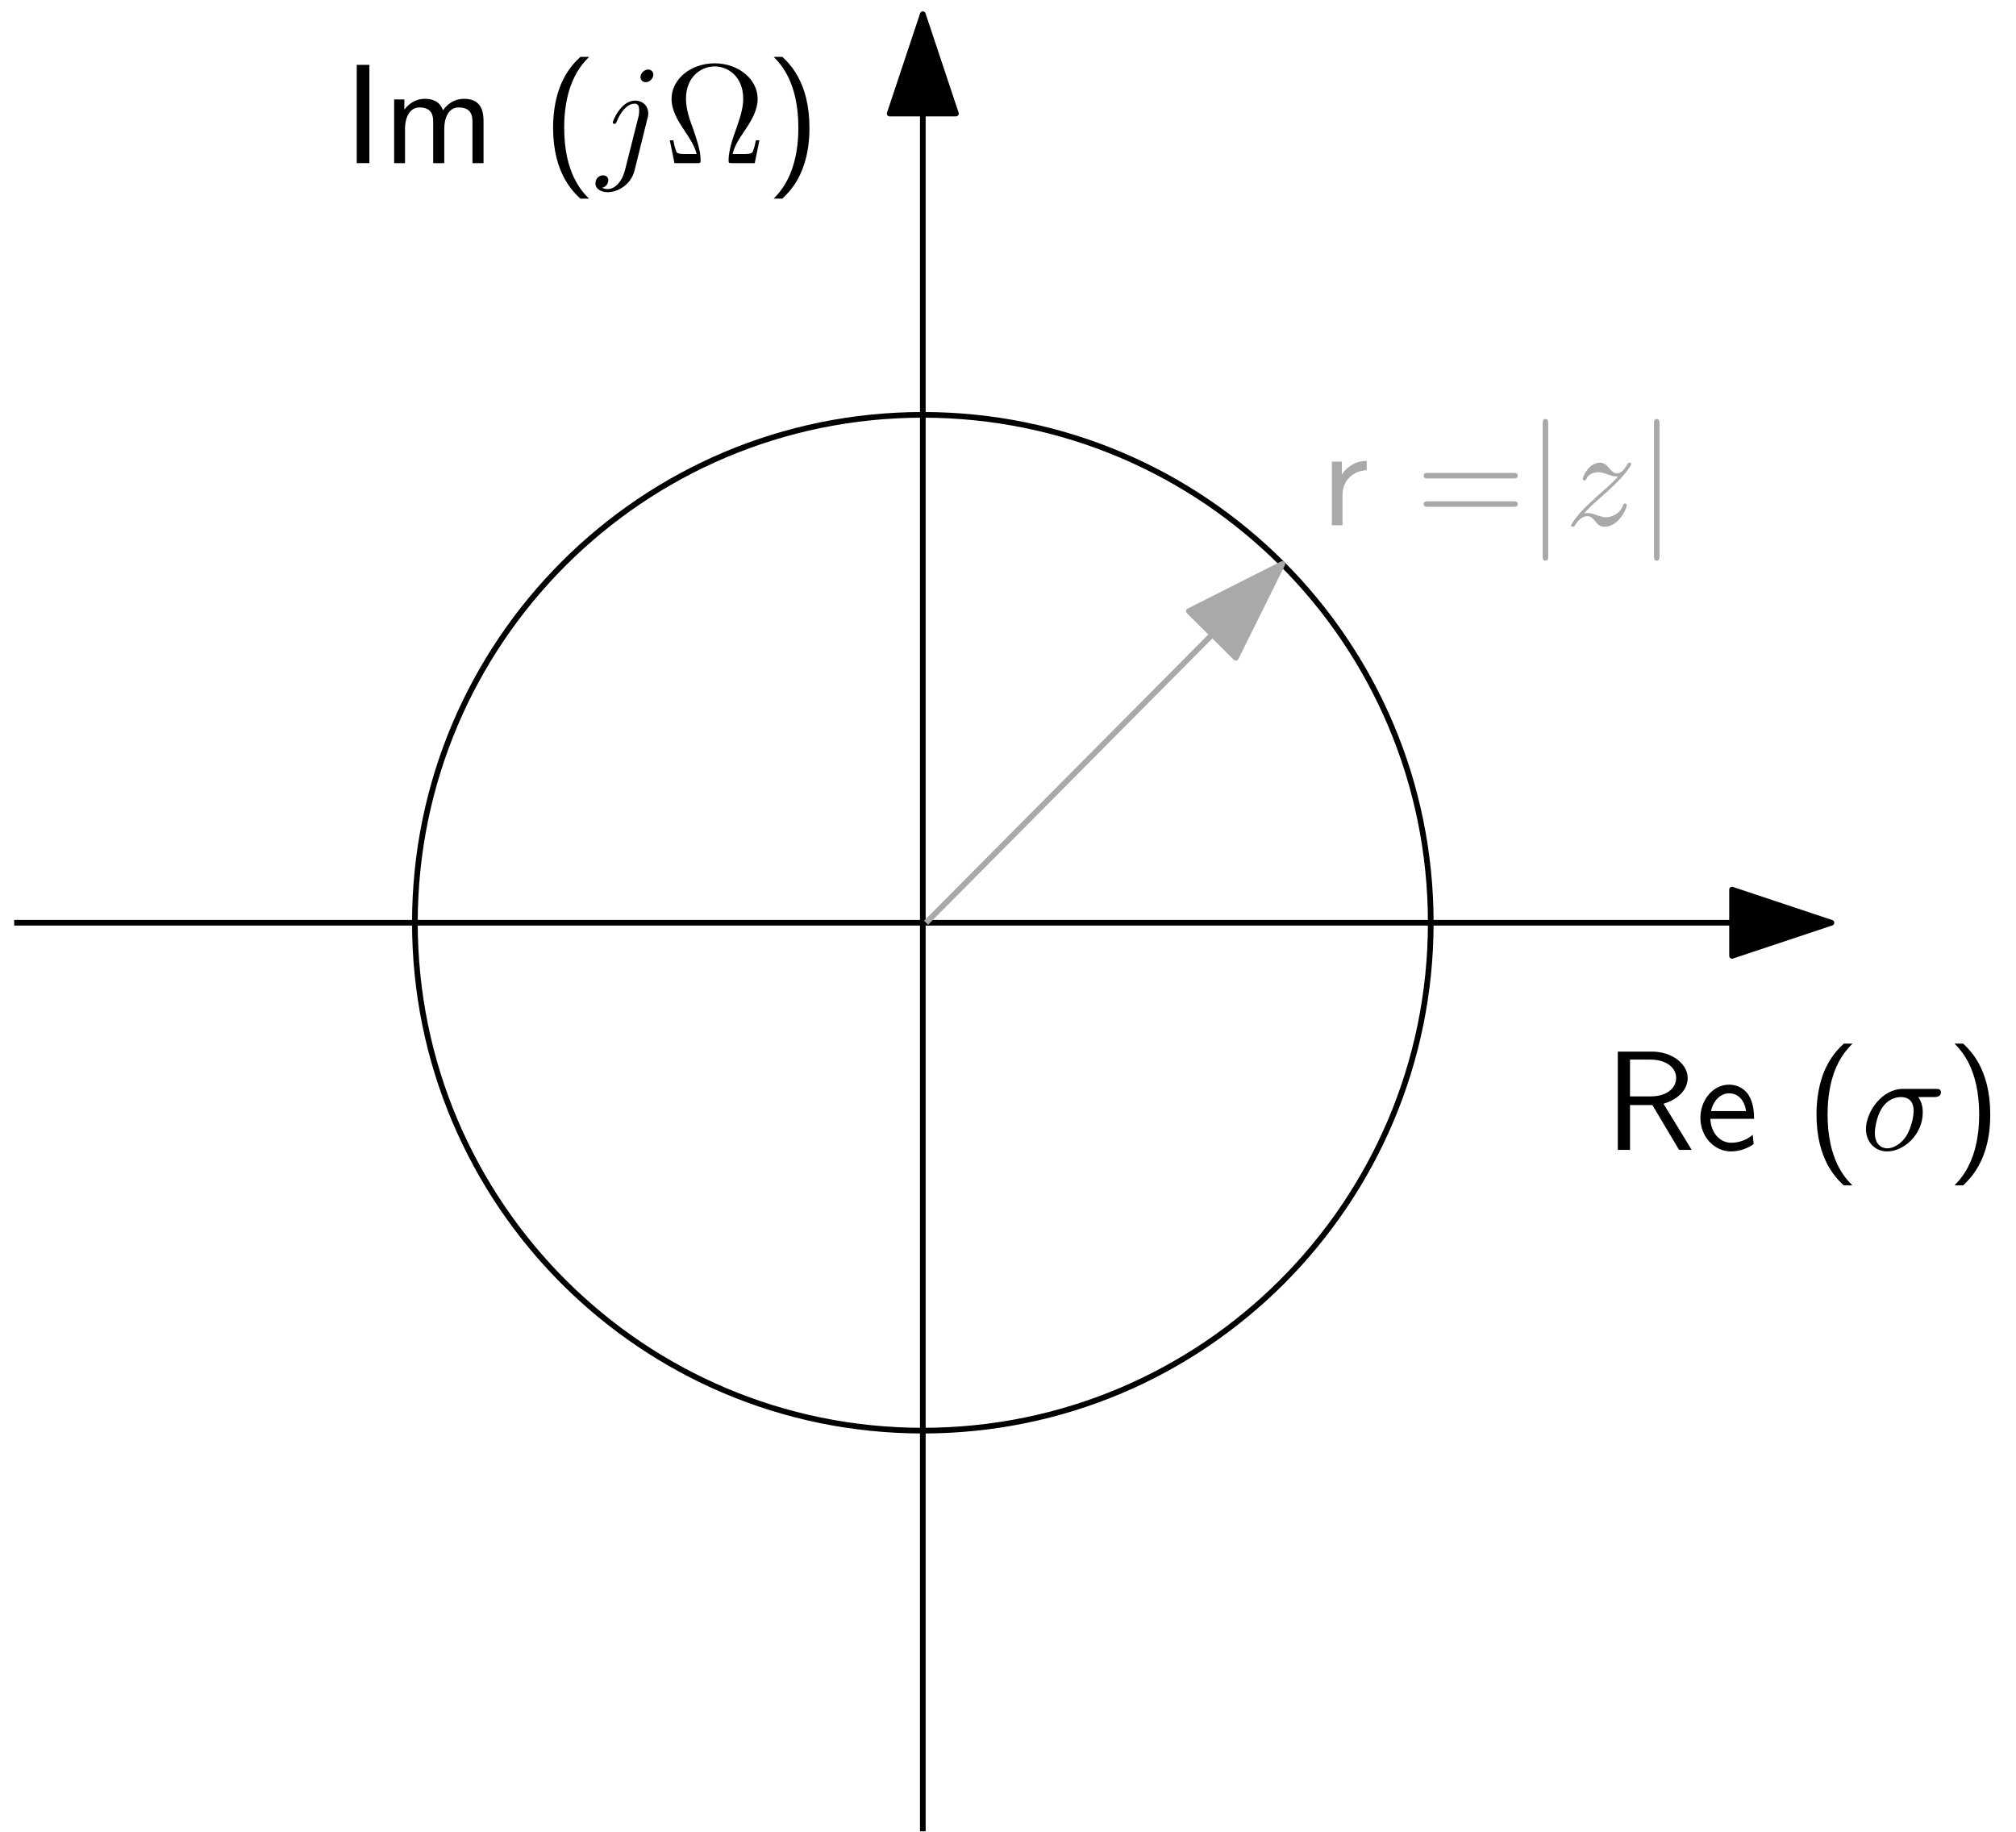
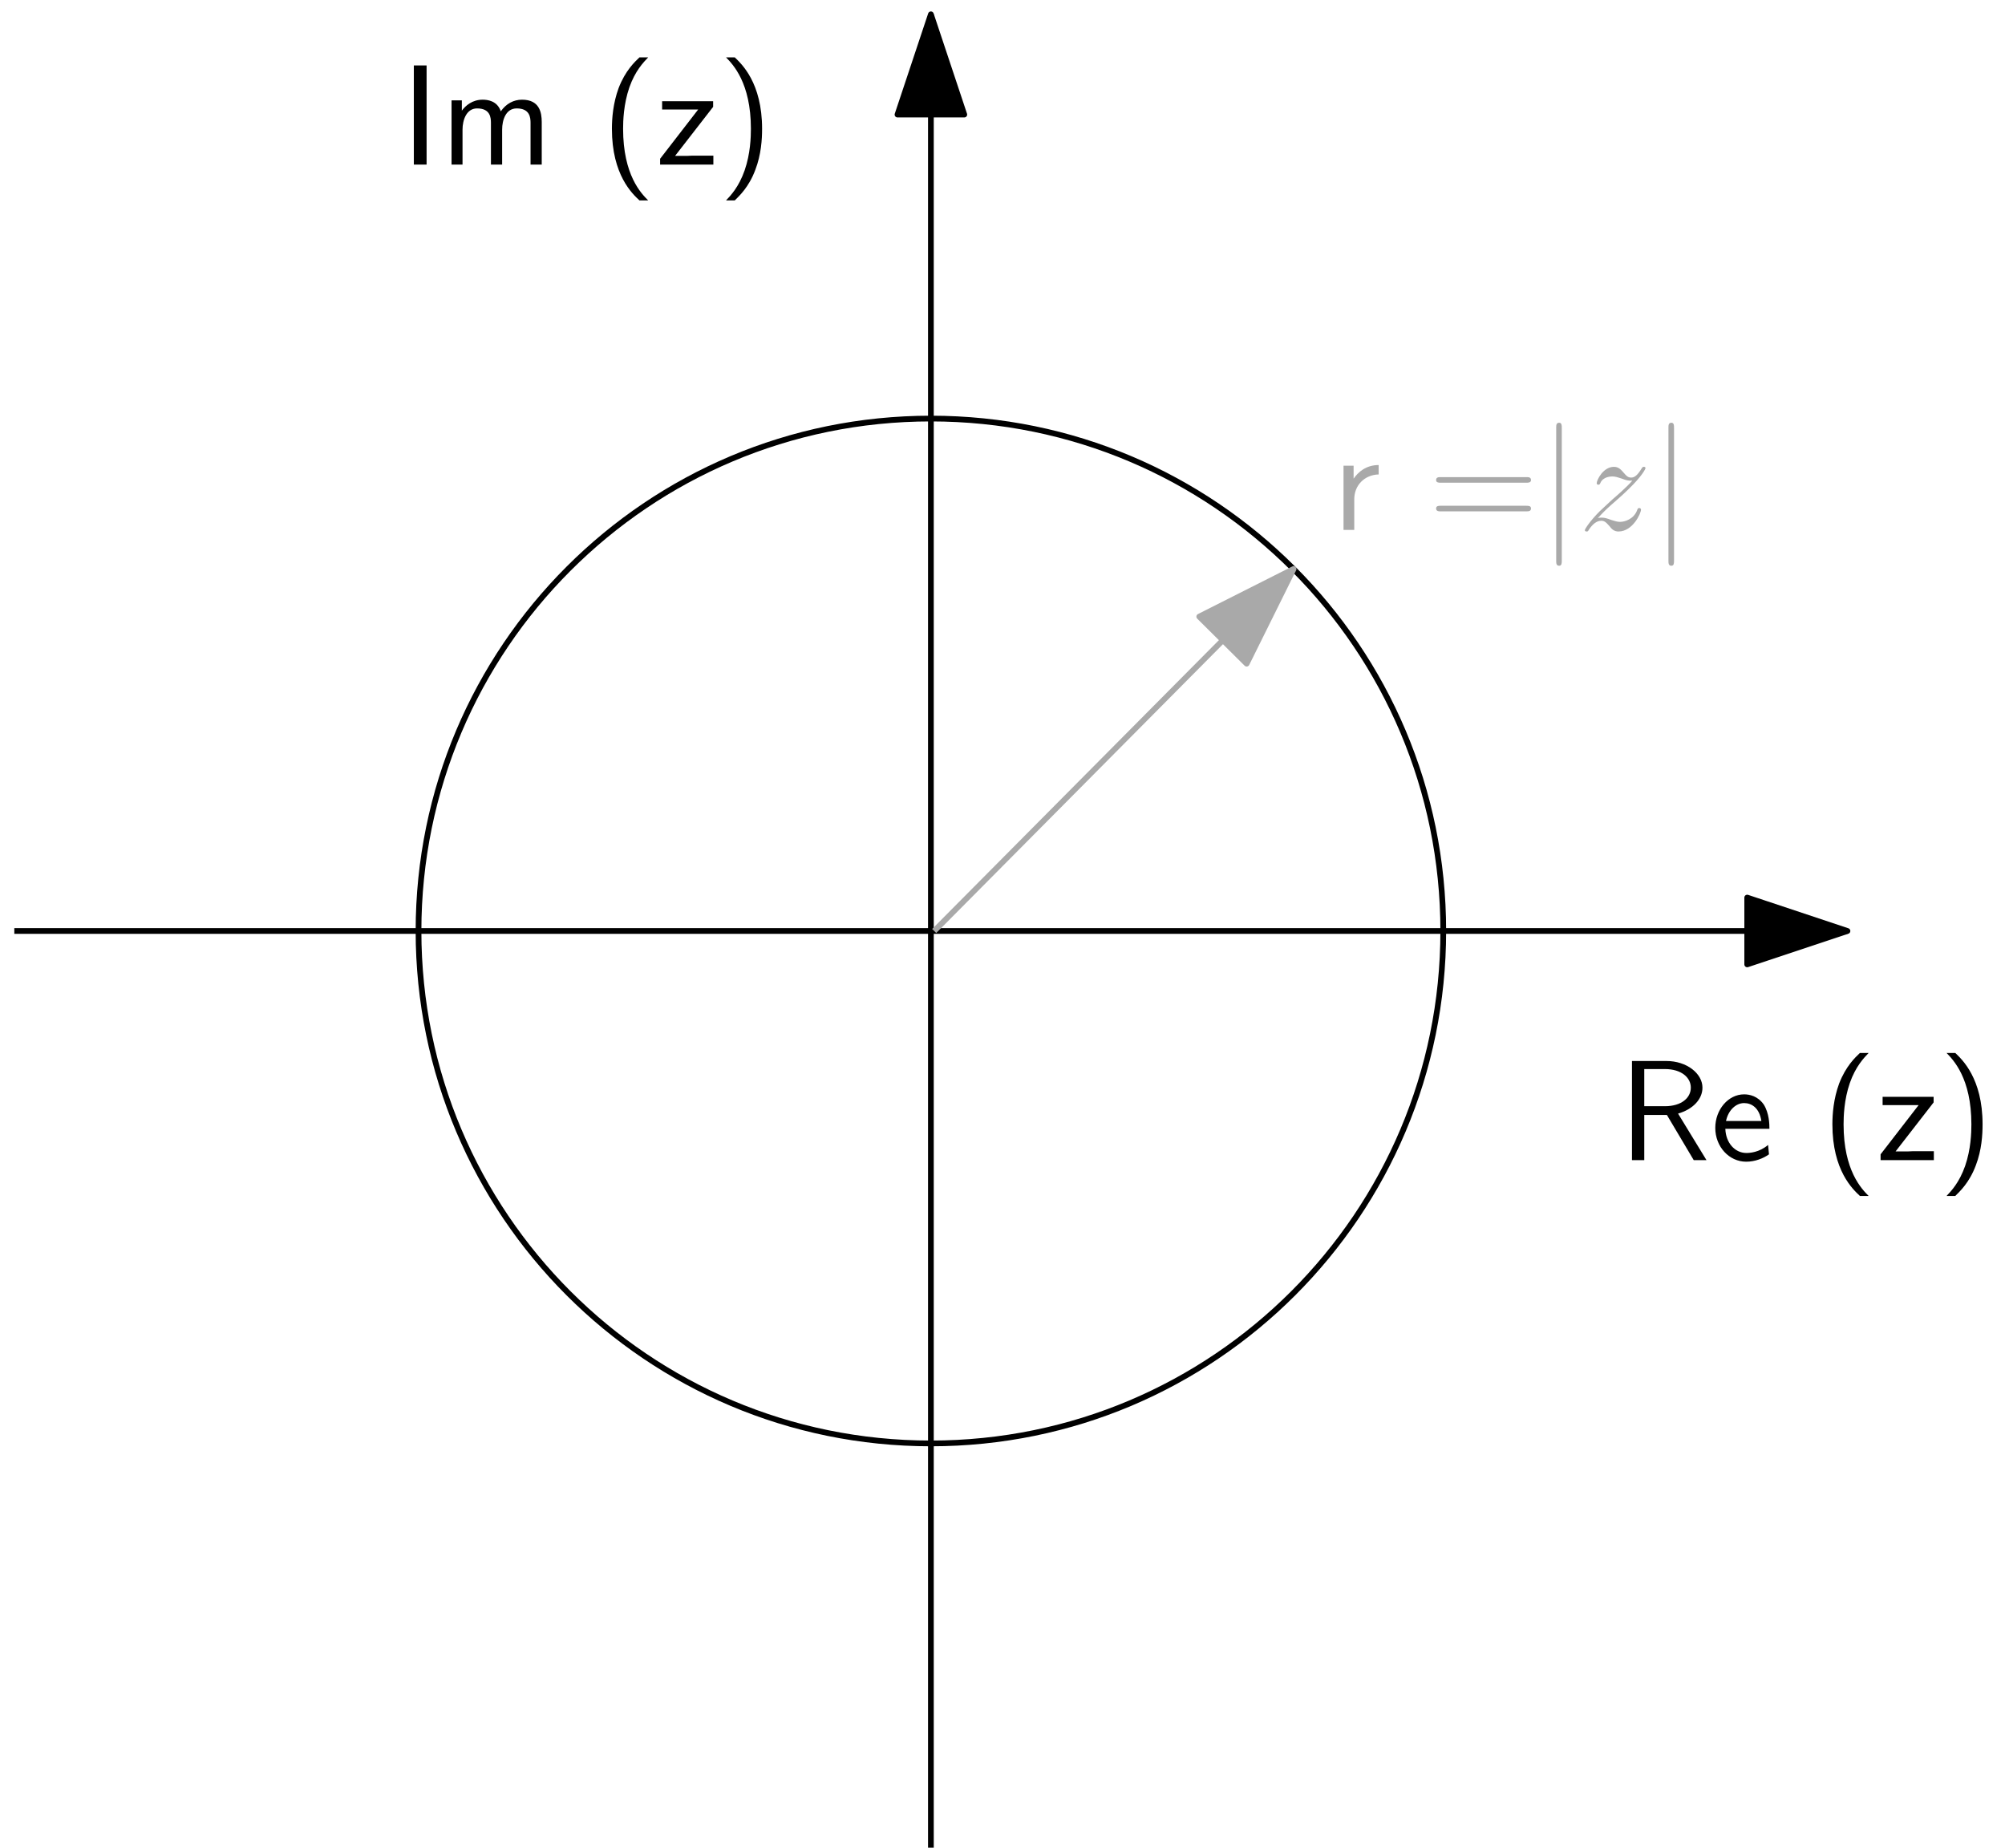
- <svg xmlns="http://www.w3.org/2000/svg" xmlns:xlink="http://www.w3.org/1999/xlink" width="142pt" height="129pt" viewBox="0 0 142 129" version="1.1">
+ <svg xmlns="http://www.w3.org/2000/svg" xmlns:xlink="http://www.w3.org/1999/xlink" width="140pt" height="129pt" viewBox="0 0 140 129" version="1.1">
  <defs>
    <g>
      <symbol overflow="visible" id="glyph0-0">
        <path style="stroke:none;" d="" />
      </symbol>
      <symbol overflow="visible" id="glyph0-1">
        <path style="stroke:none;" d="M 1.828 -6.922 L 0.938 -6.922 L 0.938 0 L 1.828 0 Z M 1.828 -6.922 " />
      </symbol>
      <symbol overflow="visible" id="glyph0-2">
        <path style="stroke:none;" d="M 7.109 -2.969 C 7.109 -3.641 6.953 -4.531 5.734 -4.531 C 5.141 -4.531 4.625 -4.25 4.25 -3.719 C 4 -4.469 3.297 -4.531 2.984 -4.531 C 2.266 -4.531 1.797 -4.125 1.531 -3.766 L 1.531 -4.484 L 0.812 -4.484 L 0.812 0 L 1.578 0 L 1.578 -2.438 C 1.578 -3.125 1.859 -3.922 2.594 -3.922 C 3.516 -3.922 3.562 -3.281 3.562 -2.906 L 3.562 0 L 4.344 0 L 4.344 -2.438 C 4.344 -3.125 4.609 -3.922 5.359 -3.922 C 6.281 -3.922 6.328 -3.281 6.328 -2.906 L 6.328 0 L 7.109 0 Z M 7.109 -2.969 " />
      </symbol>
      <symbol overflow="visible" id="glyph0-3">
        <path style="stroke:none;" d="M 2.703 -7.484 C 2.375 -7.172 1.719 -6.562 1.25 -5.344 C 0.859 -4.281 0.781 -3.219 0.781 -2.5 C 0.781 0.734 2.219 2.047 2.703 2.5 L 3.312 2.5 C 2.828 2.016 1.562 0.734 1.562 -2.5 C 1.562 -3.047 1.594 -4.219 2 -5.391 C 2.406 -6.547 2.984 -7.141 3.312 -7.484 Z M 2.703 -7.484 " />
      </symbol>
      <symbol overflow="visible" id="glyph0-4">
+         <path style="stroke:none;" d="M 3.984 -4.031 L 3.984 -4.422 L 0.422 -4.422 L 0.422 -3.844 L 1.797 -3.844 C 1.922 -3.844 2.047 -3.844 2.156 -3.844 L 2.938 -3.844 L 0.281 -0.406 L 0.281 0 L 4 0 L 4 -0.625 L 2.547 -0.625 C 2.422 -0.625 2.297 -0.609 2.188 -0.609 L 1.328 -0.609 Z M 3.984 -4.031 " />
+       </symbol>
+       <symbol overflow="visible" id="glyph0-5">
+         <path style="stroke:none;" d="M 1.172 2.5 C 1.484 2.188 2.156 1.578 2.609 0.359 C 3.016 -0.703 3.078 -1.766 3.078 -2.5 C 3.078 -5.719 1.641 -7.031 1.172 -7.484 L 0.562 -7.484 C 1.031 -7 2.297 -5.719 2.297 -2.5 C 2.297 -1.938 2.266 -0.766 1.859 0.406 C 1.453 1.562 0.891 2.156 0.562 2.5 Z M 1.172 2.5 " />
+       </symbol>
+       <symbol overflow="visible" id="glyph0-6">
        <path style="stroke:none;" d="M 4.172 -3.25 C 5.203 -3.547 5.875 -4.25 5.875 -5.062 C 5.875 -6.047 4.781 -6.922 3.359 -6.922 L 0.953 -6.922 L 0.953 0 L 1.812 0 L 1.812 -3.156 L 3.391 -3.156 L 5.266 0 L 6.156 0 Z M 1.812 -3.766 L 1.812 -6.359 L 3.25 -6.359 C 4.406 -6.359 5.062 -5.766 5.062 -5.062 C 5.062 -4.359 4.422 -3.766 3.25 -3.766 Z M 1.812 -3.766 " />
      </symbol>
-       <symbol overflow="visible" id="glyph0-5">
+       <symbol overflow="visible" id="glyph0-7">
        <path style="stroke:none;" d="M 4.125 -2.188 C 4.125 -2.516 4.109 -3.266 3.734 -3.875 C 3.312 -4.484 2.719 -4.594 2.359 -4.594 C 1.25 -4.594 0.344 -3.531 0.344 -2.25 C 0.344 -0.938 1.312 0.109 2.5 0.109 C 3.125 0.109 3.703 -0.125 4.094 -0.406 L 4.031 -1.062 C 3.406 -0.531 2.734 -0.5 2.516 -0.5 C 1.719 -0.5 1.078 -1.203 1.047 -2.188 Z M 1.094 -2.734 C 1.25 -3.484 1.781 -3.984 2.359 -3.984 C 2.875 -3.984 3.422 -3.656 3.562 -2.734 Z M 1.094 -2.734 " />
      </symbol>
-       <symbol overflow="visible" id="glyph0-6">
+       <symbol overflow="visible" id="glyph0-8">
        <path style="stroke:none;" d="M 1.562 -2.141 C 1.562 -3.125 2.281 -3.844 3.266 -3.875 L 3.266 -4.531 C 2.375 -4.531 1.828 -4.031 1.516 -3.578 L 1.516 -4.484 L 0.812 -4.484 L 0.812 0 L 1.562 0 Z M 1.562 -2.141 " />
      </symbol>
-       <symbol overflow="visible" id="glyph0-7">
+       <symbol overflow="visible" id="glyph0-9">
        <path style="stroke:none;" d="M 6.844 -3.297 C 7 -3.297 7.188 -3.297 7.188 -3.484 C 7.188 -3.688 7 -3.688 6.859 -3.688 L 0.891 -3.688 C 0.75 -3.688 0.562 -3.688 0.562 -3.484 C 0.562 -3.297 0.75 -3.297 0.891 -3.297 Z M 6.859 -1.297 C 7 -1.297 7.188 -1.297 7.188 -1.5 C 7.188 -1.688 7 -1.688 6.844 -1.688 L 0.891 -1.688 C 0.75 -1.688 0.562 -1.688 0.562 -1.5 C 0.562 -1.297 0.75 -1.297 0.891 -1.297 Z M 6.859 -1.297 " />
      </symbol>
      <symbol overflow="visible" id="glyph1-0">
        <path style="stroke:none;" d="" />
      </symbol>
      <symbol overflow="visible" id="glyph1-1">
-         <path style="stroke:none;" d="M 3.953 -6.234 C 3.953 -6.422 3.812 -6.594 3.578 -6.594 C 3.344 -6.594 3.047 -6.359 3.047 -6.062 C 3.047 -5.859 3.188 -5.703 3.422 -5.703 C 3.688 -5.703 3.953 -5.969 3.953 -6.234 Z M 1.953 0.5 C 1.766 1.25 1.281 1.828 0.734 1.828 C 0.672 1.828 0.516 1.828 0.344 1.734 C 0.641 1.672 0.781 1.406 0.781 1.203 C 0.781 1.047 0.672 0.859 0.406 0.859 C 0.156 0.859 -0.125 1.062 -0.125 1.422 C -0.125 1.828 0.266 2.047 0.75 2.047 C 1.453 2.047 2.375 1.516 2.625 0.531 L 3.531 -3.125 C 3.594 -3.312 3.594 -3.453 3.594 -3.484 C 3.594 -4.062 3.172 -4.406 2.672 -4.406 C 1.656 -4.406 1.094 -2.953 1.094 -2.875 C 1.094 -2.766 1.188 -2.766 1.203 -2.766 C 1.297 -2.766 1.312 -2.781 1.391 -2.969 C 1.641 -3.578 2.094 -4.188 2.641 -4.188 C 2.781 -4.188 2.953 -4.141 2.953 -3.734 C 2.953 -3.5 2.938 -3.391 2.891 -3.219 Z M 1.953 0.5 " />
+         <path style="stroke:none;" d="M 1.578 -7.125 C 1.578 -7.297 1.578 -7.484 1.391 -7.484 C 1.188 -7.484 1.188 -7.297 1.188 -7.125 L 1.188 2.141 C 1.188 2.312 1.188 2.5 1.391 2.5 C 1.578 2.5 1.578 2.312 1.578 2.141 Z M 1.578 -7.125 " />
      </symbol>
      <symbol overflow="visible" id="glyph2-0">
        <path style="stroke:none;" d="" />
      </symbol>
      <symbol overflow="visible" id="glyph2-1">
-         <path style="stroke:none;" d="M 6.75 -1.609 L 6.5 -1.609 C 6.453 -1.359 6.406 -1.125 6.312 -0.891 C 6.266 -0.734 6.234 -0.641 5.656 -0.641 L 4.859 -0.641 C 5 -1.203 5.297 -1.688 5.75 -2.344 C 6.219 -3.047 6.625 -3.734 6.625 -4.531 C 6.625 -5.906 5.281 -7.031 3.594 -7.031 C 1.891 -7.031 0.562 -5.891 0.562 -4.531 C 0.562 -3.734 0.969 -3.047 1.438 -2.344 C 1.875 -1.688 2.188 -1.203 2.328 -0.641 L 1.531 -0.641 C 0.953 -0.641 0.922 -0.734 0.875 -0.875 C 0.781 -1.109 0.734 -1.359 0.688 -1.609 L 0.438 -1.609 L 0.766 0 L 2.359 0 C 2.578 0 2.609 0 2.609 -0.203 C 2.609 -0.906 2.297 -1.781 2.078 -2.422 C 1.859 -3 1.578 -3.781 1.578 -4.531 C 1.578 -6.125 2.688 -6.812 3.594 -6.812 C 4.547 -6.812 5.609 -6.094 5.609 -4.531 C 5.609 -3.781 5.328 -3.031 5.047 -2.219 C 4.891 -1.797 4.578 -0.891 4.578 -0.203 C 4.578 0 4.609 0 4.828 0 L 6.422 0 Z M 6.75 -1.609 " />
+         <path style="stroke:none;" d="M 1.328 -0.828 C 1.859 -1.406 2.156 -1.656 2.516 -1.969 C 2.516 -1.969 3.125 -2.5 3.484 -2.859 C 4.438 -3.781 4.656 -4.266 4.656 -4.312 C 4.656 -4.406 4.562 -4.406 4.547 -4.406 C 4.469 -4.406 4.453 -4.391 4.391 -4.297 C 4.094 -3.812 3.891 -3.656 3.656 -3.656 C 3.406 -3.656 3.297 -3.812 3.141 -3.984 C 2.953 -4.203 2.781 -4.406 2.453 -4.406 C 1.703 -4.406 1.25 -3.484 1.25 -3.266 C 1.25 -3.219 1.281 -3.156 1.359 -3.156 C 1.453 -3.156 1.469 -3.203 1.5 -3.266 C 1.688 -3.734 2.266 -3.734 2.344 -3.734 C 2.547 -3.734 2.734 -3.672 2.969 -3.594 C 3.375 -3.438 3.484 -3.438 3.734 -3.438 C 3.375 -3.016 2.547 -2.297 2.359 -2.141 L 1.453 -1.297 C 0.781 -0.625 0.422 -0.062 0.422 0.016 C 0.422 0.109 0.531 0.109 0.547 0.109 C 0.625 0.109 0.641 0.094 0.703 -0.016 C 0.938 -0.375 1.234 -0.641 1.562 -0.641 C 1.781 -0.641 1.891 -0.547 2.141 -0.266 C 2.297 -0.047 2.484 0.109 2.766 0.109 C 3.766 0.109 4.344 -1.156 4.344 -1.422 C 4.344 -1.469 4.297 -1.531 4.219 -1.531 C 4.125 -1.531 4.109 -1.469 4.078 -1.391 C 3.844 -0.75 3.203 -0.562 2.875 -0.562 C 2.688 -0.562 2.5 -0.625 2.297 -0.688 C 1.953 -0.812 1.797 -0.859 1.594 -0.859 C 1.578 -0.859 1.422 -0.859 1.328 -0.828 Z M 1.328 -0.828 " />
      </symbol>
      <symbol overflow="visible" id="glyph3-0">
        <path style="stroke:none;" d="" />
      </symbol>
      <symbol overflow="visible" id="glyph3-1">
-         <path style="stroke:none;" d="M 1.172 2.5 C 1.484 2.188 2.156 1.578 2.609 0.359 C 3.016 -0.703 3.078 -1.766 3.078 -2.5 C 3.078 -5.719 1.641 -7.031 1.172 -7.484 L 0.562 -7.484 C 1.031 -7 2.297 -5.719 2.297 -2.5 C 2.297 -1.938 2.266 -0.766 1.859 0.406 C 1.453 1.562 0.891 2.156 0.562 2.5 Z M 1.172 2.5 " />
-       </symbol>
-       <symbol overflow="visible" id="glyph4-0">
-         <path style="stroke:none;" d="" />
-       </symbol>
-       <symbol overflow="visible" id="glyph4-1">
-         <path style="stroke:none;" d="M 5.156 -3.719 C 5.297 -3.719 5.656 -3.719 5.656 -4.062 C 5.656 -4.297 5.438 -4.297 5.266 -4.297 L 2.984 -4.297 C 1.484 -4.297 0.375 -2.656 0.375 -1.469 C 0.375 -0.594 0.969 0.109 1.875 0.109 C 3.047 0.109 4.375 -1.094 4.375 -2.625 C 4.375 -2.797 4.375 -3.281 4.062 -3.719 Z M 1.891 -0.109 C 1.391 -0.109 1 -0.469 1 -1.188 C 1 -1.484 1.109 -2.297 1.469 -2.891 C 1.891 -3.578 2.484 -3.719 2.828 -3.719 C 3.656 -3.719 3.734 -3.062 3.734 -2.75 C 3.734 -2.281 3.531 -1.469 3.203 -0.953 C 2.812 -0.375 2.266 -0.109 1.891 -0.109 Z M 1.891 -0.109 " />
-       </symbol>
-       <symbol overflow="visible" id="glyph5-0">
-         <path style="stroke:none;" d="" />
-       </symbol>
-       <symbol overflow="visible" id="glyph5-1">
-         <path style="stroke:none;" d="M 1.172 2.5 C 1.484 2.188 2.156 1.578 2.609 0.359 C 3.016 -0.703 3.078 -1.766 3.078 -2.5 C 3.078 -5.719 1.641 -7.031 1.172 -7.484 L 0.562 -7.484 C 1.031 -7 2.297 -5.719 2.297 -2.5 C 2.297 -1.938 2.266 -0.766 1.859 0.406 C 1.453 1.562 0.891 2.156 0.562 2.5 Z M 1.172 2.5 " />
-       </symbol>
-       <symbol overflow="visible" id="glyph6-0">
-         <path style="stroke:none;" d="" />
-       </symbol>
-       <symbol overflow="visible" id="glyph6-1">
-         <path style="stroke:none;" d="M 1.578 -7.125 C 1.578 -7.297 1.578 -7.484 1.391 -7.484 C 1.188 -7.484 1.188 -7.297 1.188 -7.125 L 1.188 2.141 C 1.188 2.312 1.188 2.5 1.391 2.5 C 1.578 2.5 1.578 2.312 1.578 2.141 Z M 1.578 -7.125 " />
-       </symbol>
-       <symbol overflow="visible" id="glyph7-0">
-         <path style="stroke:none;" d="" />
-       </symbol>
-       <symbol overflow="visible" id="glyph7-1">
-         <path style="stroke:none;" d="M 1.328 -0.828 C 1.859 -1.406 2.156 -1.656 2.516 -1.969 C 2.516 -1.969 3.125 -2.5 3.484 -2.859 C 4.438 -3.781 4.656 -4.266 4.656 -4.312 C 4.656 -4.406 4.562 -4.406 4.547 -4.406 C 4.469 -4.406 4.453 -4.391 4.391 -4.297 C 4.094 -3.812 3.891 -3.656 3.656 -3.656 C 3.406 -3.656 3.297 -3.812 3.141 -3.984 C 2.953 -4.203 2.781 -4.406 2.453 -4.406 C 1.703 -4.406 1.25 -3.484 1.25 -3.266 C 1.25 -3.219 1.281 -3.156 1.359 -3.156 C 1.453 -3.156 1.469 -3.203 1.5 -3.266 C 1.688 -3.734 2.266 -3.734 2.344 -3.734 C 2.547 -3.734 2.734 -3.672 2.969 -3.594 C 3.375 -3.438 3.484 -3.438 3.734 -3.438 C 3.375 -3.016 2.547 -2.297 2.359 -2.141 L 1.453 -1.297 C 0.781 -0.625 0.422 -0.062 0.422 0.016 C 0.422 0.109 0.531 0.109 0.547 0.109 C 0.625 0.109 0.641 0.094 0.703 -0.016 C 0.938 -0.375 1.234 -0.641 1.562 -0.641 C 1.781 -0.641 1.891 -0.547 2.141 -0.266 C 2.297 -0.047 2.484 0.109 2.766 0.109 C 3.766 0.109 4.344 -1.156 4.344 -1.422 C 4.344 -1.469 4.297 -1.531 4.219 -1.531 C 4.125 -1.531 4.109 -1.469 4.078 -1.391 C 3.844 -0.75 3.203 -0.562 2.875 -0.562 C 2.688 -0.562 2.5 -0.625 2.297 -0.688 C 1.953 -0.812 1.797 -0.859 1.594 -0.859 C 1.578 -0.859 1.422 -0.859 1.328 -0.828 Z M 1.328 -0.828 " />
-       </symbol>
-       <symbol overflow="visible" id="glyph8-0">
-         <path style="stroke:none;" d="" />
-       </symbol>
-       <symbol overflow="visible" id="glyph8-1">
        <path style="stroke:none;" d="M 1.578 -7.125 C 1.578 -7.297 1.578 -7.484 1.391 -7.484 C 1.188 -7.484 1.188 -7.297 1.188 -7.125 L 1.188 2.141 C 1.188 2.312 1.188 2.5 1.391 2.5 C 1.578 2.5 1.578 2.312 1.578 2.141 Z M 1.578 -7.125 " />
      </symbol>
    </g>
  </defs>
-   <g id="surface34239">
+   <g id="surface6538">
    <path style="fill:none;stroke-width:0.4;stroke-linecap:butt;stroke-linejoin:round;stroke:rgb(0%,0%,0%);stroke-opacity:1;stroke-miterlimit:10;" d="M 128 640 L 128 768 " transform="matrix(1,0,0,-1,-63,769)" />
    <path style="fill-rule:evenodd;fill:rgb(0%,0%,0%);fill-opacity:1;stroke-width:0.4;stroke-linecap:butt;stroke-linejoin:round;stroke:rgb(0%,0%,0%);stroke-opacity:1;stroke-miterlimit:10;" d="M 128 768 L 125.668 761 L 130.332 761 Z M 128 768 " transform="matrix(1,0,0,-1,-63,769)" />
    <path style="fill:none;stroke-width:0.4;stroke-linecap:butt;stroke-linejoin:round;stroke:rgb(0%,0%,0%);stroke-opacity:1;stroke-miterlimit:10;" d="M 64 704 L 192 704 " transform="matrix(1,0,0,-1,-63,769)" />
    <path style="fill-rule:evenodd;fill:rgb(0%,0%,0%);fill-opacity:1;stroke-width:0.4;stroke-linecap:butt;stroke-linejoin:round;stroke:rgb(0%,0%,0%);stroke-opacity:1;stroke-miterlimit:10;" d="M 192 704 L 185 706.332 L 185 701.668 Z M 192 704 " transform="matrix(1,0,0,-1,-63,769)" />
    <path style="fill:none;stroke-width:0.4;stroke-linecap:butt;stroke-linejoin:round;stroke:rgb(0%,0%,0%);stroke-opacity:1;stroke-miterlimit:10;" d="M 163.777 704 C 163.777 723.758 147.758 739.777 128 739.777 C 108.242 739.777 92.223 723.758 92.223 704 C 92.223 684.242 108.242 668.223 128 668.223 C 147.758 668.223 163.777 684.242 163.777 704 Z M 163.777 704 " transform="matrix(1,0,0,-1,-63,769)" />
    <g style="fill:rgb(0%,0%,0%);fill-opacity:1;">
-       <use xlink:href="#glyph0-1" x="24.19" y="11.491" />
-       <use xlink:href="#glyph0-2" x="26.95" y="11.491" />
-       <use xlink:href="#glyph0-3" x="38.177" y="11.491" />
+       <use xlink:href="#glyph0-1" x="27.959" y="11.491" />
+       <use xlink:href="#glyph0-2" x="30.718" y="11.491" />
+       <use xlink:href="#glyph0-3" x="41.946" y="11.491" />
+       <use xlink:href="#glyph0-4" x="45.811" y="11.491" />
+       <use xlink:href="#glyph0-5" x="50.135" y="11.491" />
    </g>
    <g style="fill:rgb(0%,0%,0%);fill-opacity:1;">
-       <use xlink:href="#glyph1-1" x="42.067" y="11.491" />
-     </g>
-     <g style="fill:rgb(0%,0%,0%);fill-opacity:1;">
-       <use xlink:href="#glyph2-1" x="46.74" y="11.491" />
-     </g>
-     <g style="fill:rgb(0%,0%,0%);fill-opacity:1;">
-       <use xlink:href="#glyph3-1" x="53.936" y="11.491" />
-     </g>
-     <g style="fill:rgb(0%,0%,0%);fill-opacity:1;">
-       <use xlink:href="#glyph0-4" x="113" y="80.999" />
-       <use xlink:href="#glyph0-5" x="119.426" y="80.999" />
+       <use xlink:href="#glyph0-6" x="113" y="80.999" />
+       <use xlink:href="#glyph0-7" x="119.426" y="80.999" />
      <use xlink:href="#glyph0-3" x="127.167" y="80.999" />
-     </g>
-     <g style="fill:rgb(0%,0%,0%);fill-opacity:1;">
-       <use xlink:href="#glyph4-1" x="131.057" y="80.999" />
-     </g>
-     <g style="fill:rgb(0%,0%,0%);fill-opacity:1;">
-       <use xlink:href="#glyph5-1" x="137.108" y="80.999" />
+       <use xlink:href="#glyph0-4" x="131.032" y="80.999" />
+       <use xlink:href="#glyph0-5" x="135.356" y="80.999" />
    </g>
    <path style="fill:none;stroke-width:0.4;stroke-linecap:butt;stroke-linejoin:round;stroke:rgb(66.3%,66.3%,66.3%);stroke-opacity:1;stroke-miterlimit:10;" d="M 128.23 704 L 153.324 729.273 " transform="matrix(1,0,0,-1,-63,769)" />
    <path style="fill-rule:evenodd;fill:rgb(66.3%,66.3%,66.3%);fill-opacity:1;stroke-width:0.4;stroke-linecap:butt;stroke-linejoin:round;stroke:rgb(66.3%,66.3%,66.3%);stroke-opacity:1;stroke-miterlimit:10;" d="M 153.324 729.273 L 146.738 725.949 L 150.047 722.664 Z M 153.324 729.273 " transform="matrix(1,0,0,-1,-63,769)" />
    <g style="fill:rgb(66.3%,66.3%,66.3%);fill-opacity:1;">
-       <use xlink:href="#glyph0-6" x="93" y="36.999" />
-       <use xlink:href="#glyph0-7" x="99.715" y="36.999" />
+       <use xlink:href="#glyph0-8" x="93" y="36.999" />
+       <use xlink:href="#glyph0-9" x="99.715" y="36.999" />
    </g>
    <g style="fill:rgb(66.3%,66.3%,66.3%);fill-opacity:1;">
-       <use xlink:href="#glyph6-1" x="107.474" y="36.999" />
+       <use xlink:href="#glyph1-1" x="107.474" y="36.999" />
    </g>
    <g style="fill:rgb(66.3%,66.3%,66.3%);fill-opacity:1;">
-       <use xlink:href="#glyph7-1" x="110.241" y="36.999" />
+       <use xlink:href="#glyph2-1" x="110.241" y="36.999" />
    </g>
    <g style="fill:rgb(66.3%,66.3%,66.3%);fill-opacity:1;">
-       <use xlink:href="#glyph8-1" x="115.312" y="36.999" />
+       <use xlink:href="#glyph3-1" x="115.312" y="36.999" />
    </g>
  </g>
</svg>
